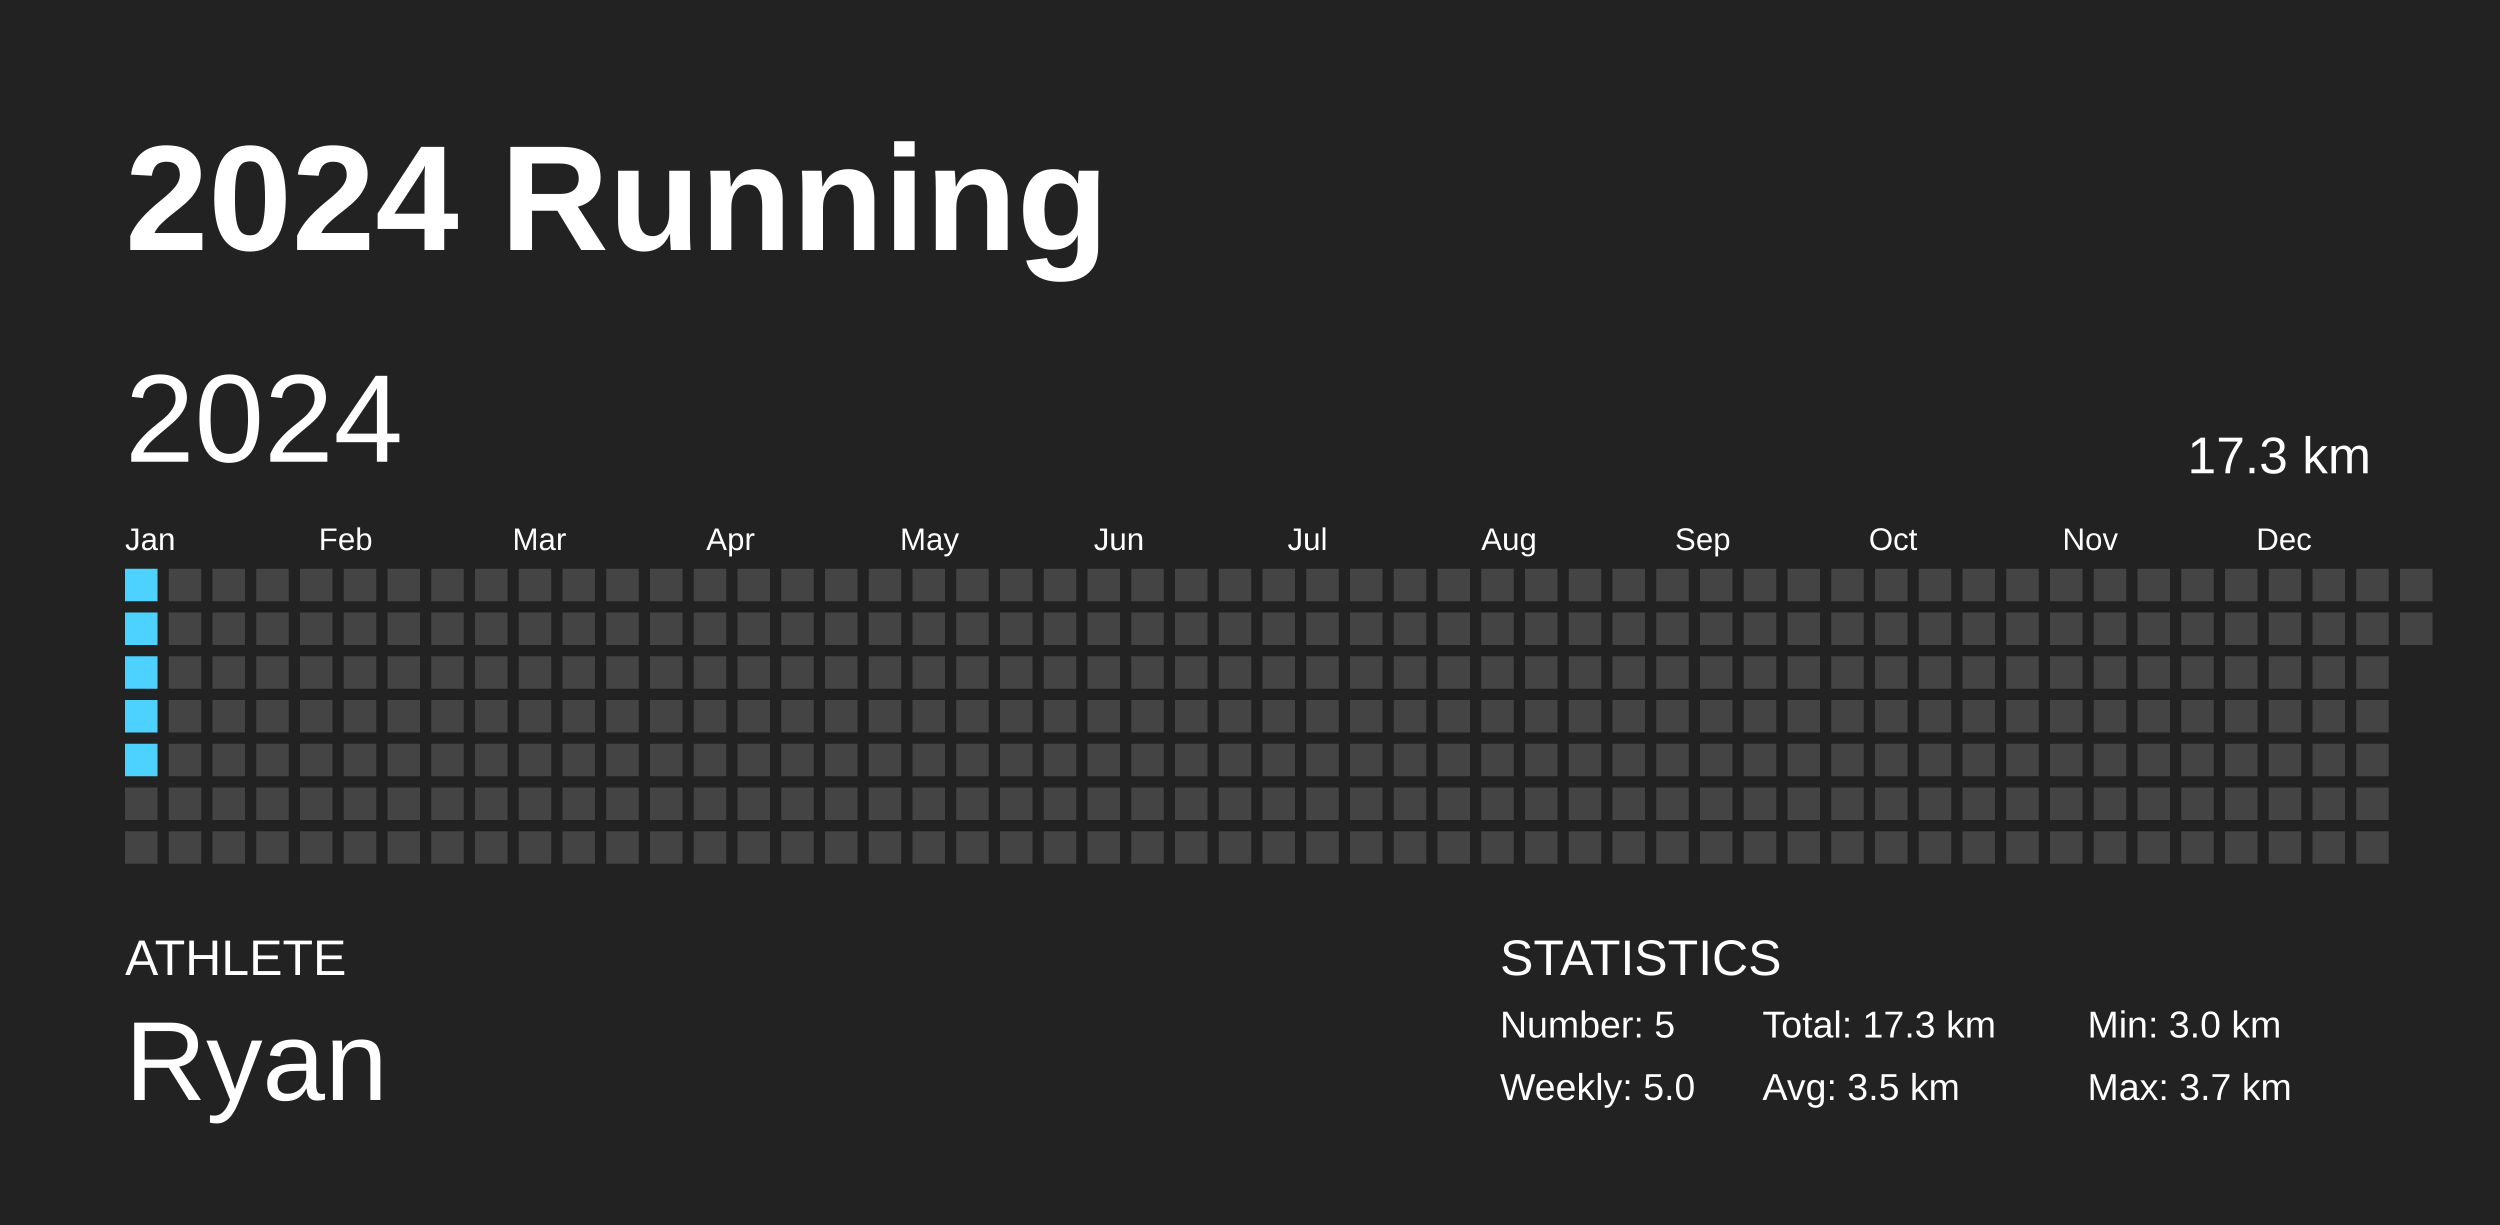
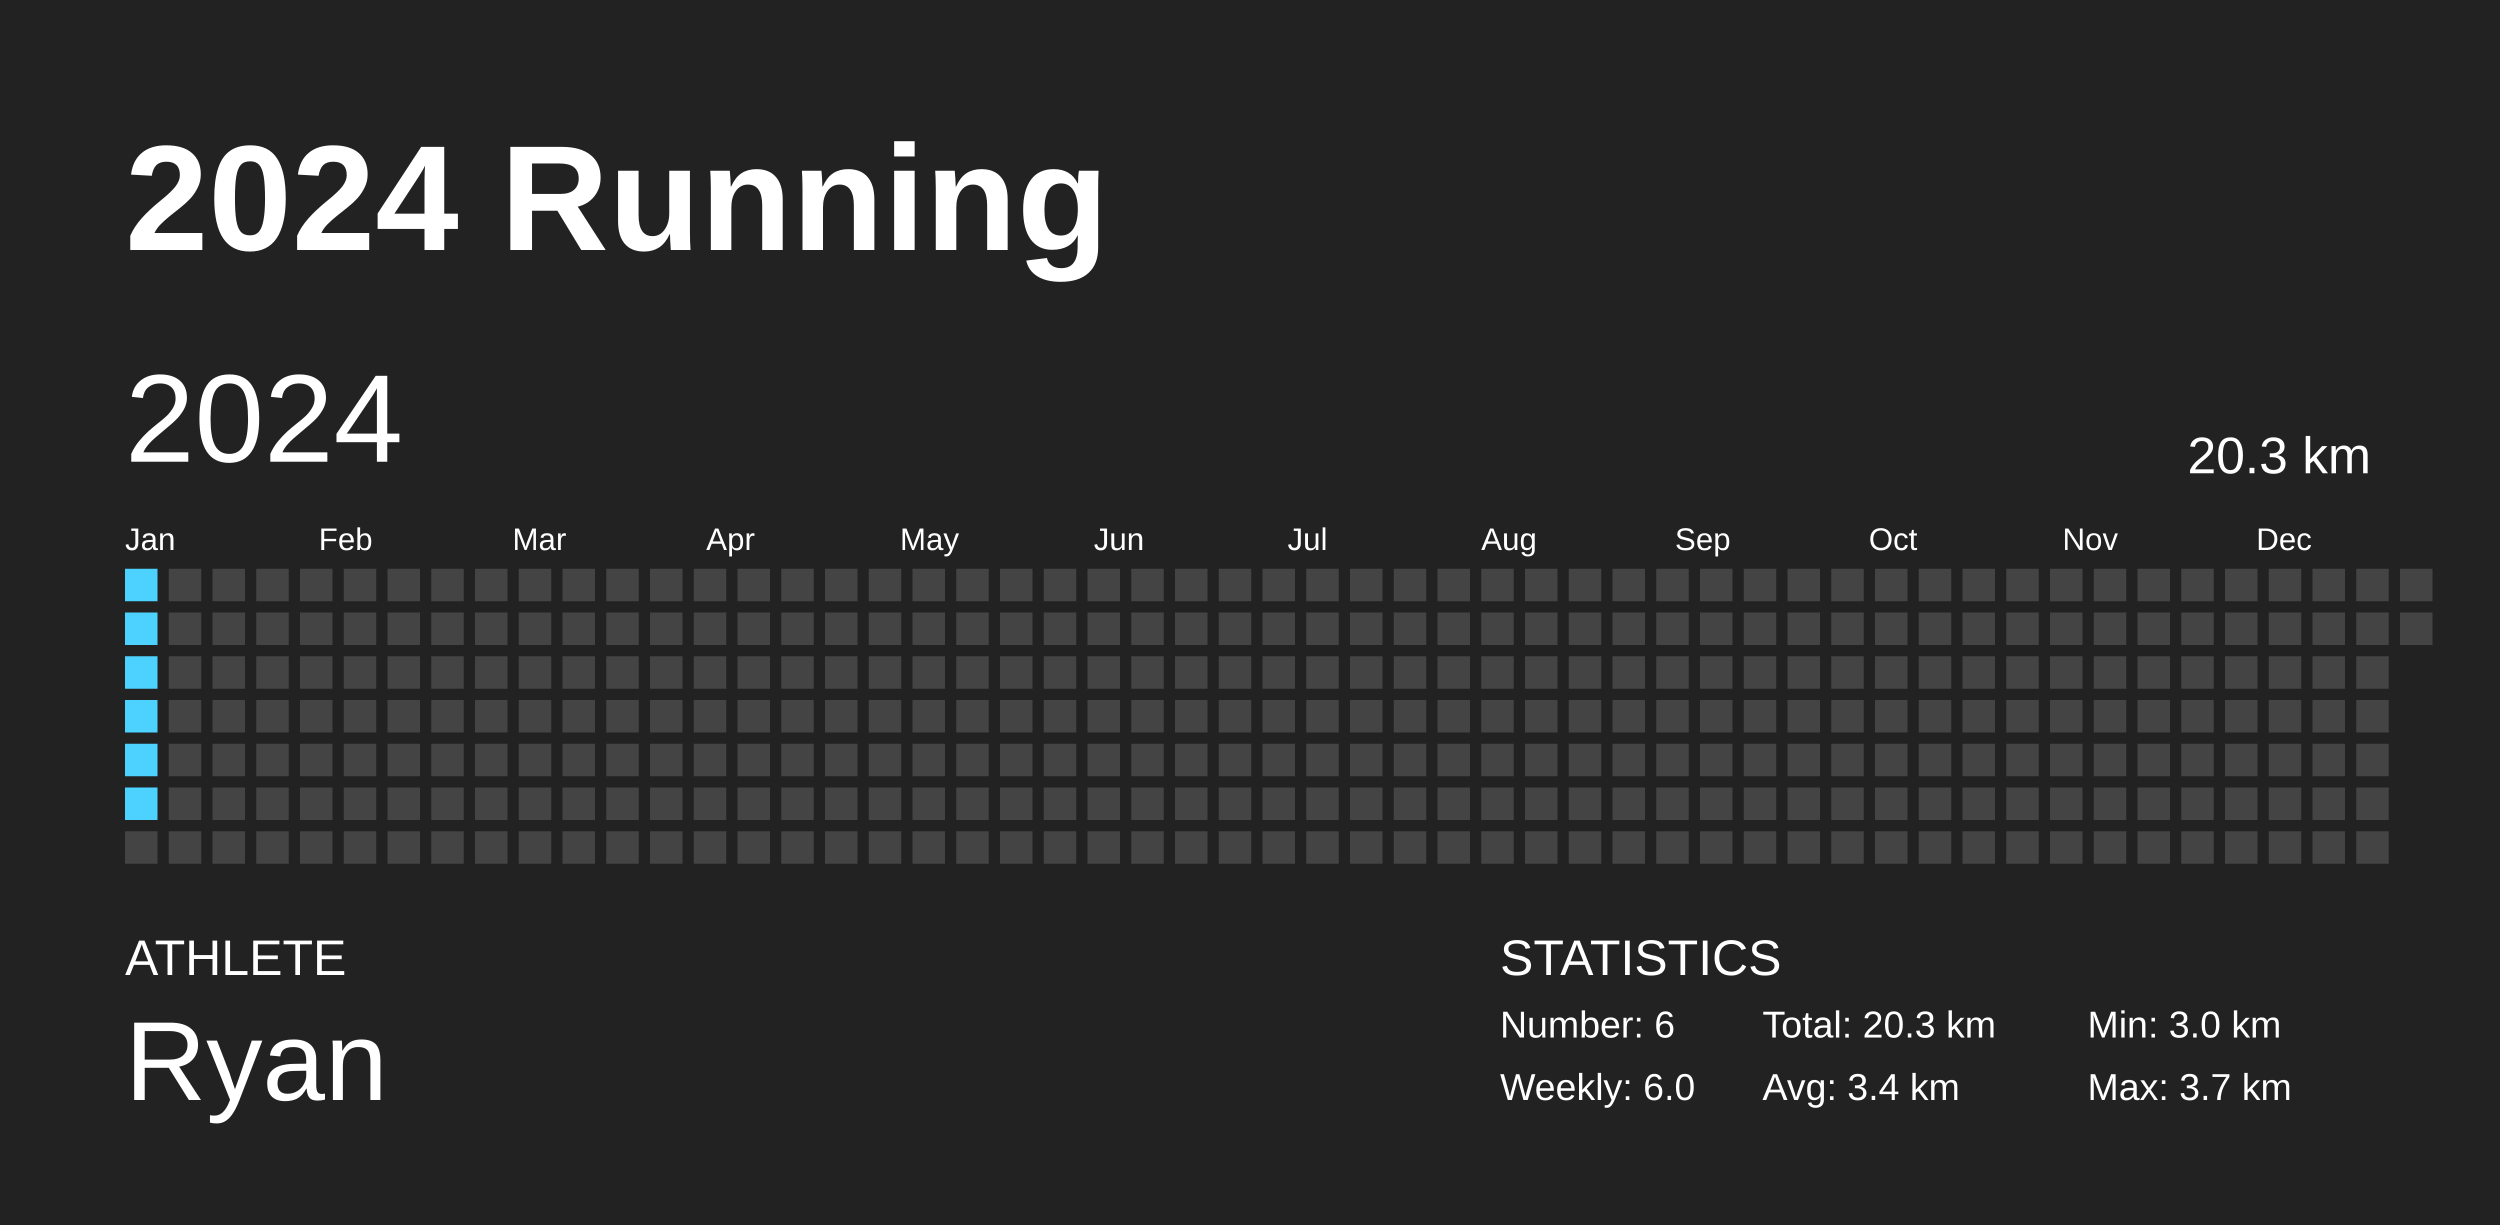
<svg xmlns="http://www.w3.org/2000/svg" baseProfile="full" height="98mm" version="1.1" viewBox="0,0,200,98" width="200mm">
  <defs />
  <rect fill="#222222" height="98" width="200" x="0" y="0" />
  <text fill="#FFFFFF" style="font-size:12px; font-family:Arial; font-weight:bold;" x="10" y="20">2024 Running</text>
  <text fill="#FFFFFF" style="font-size:4px; font-family:Arial" x="10" y="78">ATHLETE</text>
  <text fill="#FFFFFF" style="font-size:9px; font-family:Arial" x="10" y="88">Ryan</text>
  <text fill="#FFFFFF" style="font-size:4px; font-family:Arial" x="120" y="78">STATISTICS</text>
-   <text fill="#FFFFFF" style="font-size:3px; font-family:Arial" x="120" y="83">Number: 5</text>
-   <text fill="#FFFFFF" style="font-size:3px; font-family:Arial" x="120" y="88">Weekly: 5.0</text>
-   <text fill="#FFFFFF" style="font-size:3px; font-family:Arial" x="141" y="83">Total: 17.3 km</text>
-   <text fill="#FFFFFF" style="font-size:3px; font-family:Arial" x="141" y="88">Avg: 3.5 km</text>
+   <text fill="#FFFFFF" style="font-size:3px; font-family:Arial" x="120" y="83">Number: 6</text>
+   <text fill="#FFFFFF" style="font-size:3px; font-family:Arial" x="120" y="88">Weekly: 6.0</text>
+   <text fill="#FFFFFF" style="font-size:3px; font-family:Arial" x="141" y="83">Total: 20.3 km</text>
+   <text fill="#FFFFFF" style="font-size:3px; font-family:Arial" x="141" y="88">Avg: 3.4 km</text>
  <text fill="#FFFFFF" style="font-size:3px; font-family:Arial" x="167" y="83">Min: 3.0 km</text>
  <text fill="#FFFFFF" style="font-size:3px; font-family:Arial" x="167" y="88">Max: 3.7 km</text>
  <text dominant-baseline="hanging" fill="#FFFFFF" style="font-size:10.0px; font-family:Arial;" x="10" y="30">2024</text>
-   <text dominant-baseline="hanging" fill="#FFFFFF" style="font-size:4.125px; font-family:Arial;" x="175" y="35">17.3 km</text>
+   <text dominant-baseline="hanging" fill="#FFFFFF" style="font-size:4.125px; font-family:Arial;" x="175" y="35">20.3 km</text>
  <text fill="#FFFFFF" style="font-size:2.5px; font-family:Arial" x="10.0" y="44">Jan</text>
  <text fill="#FFFFFF" style="font-size:2.5px; font-family:Arial" x="25.5" y="44">Feb</text>
  <text fill="#FFFFFF" style="font-size:2.5px; font-family:Arial" x="41.0" y="44">Mar</text>
  <text fill="#FFFFFF" style="font-size:2.5px; font-family:Arial" x="56.5" y="44">Apr</text>
  <text fill="#FFFFFF" style="font-size:2.5px; font-family:Arial" x="72.0" y="44">May</text>
  <text fill="#FFFFFF" style="font-size:2.5px; font-family:Arial" x="87.5" y="44">Jun</text>
  <text fill="#FFFFFF" style="font-size:2.5px; font-family:Arial" x="103.0" y="44">Jul</text>
  <text fill="#FFFFFF" style="font-size:2.5px; font-family:Arial" x="118.5" y="44">Aug</text>
  <text fill="#FFFFFF" style="font-size:2.5px; font-family:Arial" x="134.0" y="44">Sep</text>
  <text fill="#FFFFFF" style="font-size:2.5px; font-family:Arial" x="149.5" y="44">Oct</text>
  <text fill="#FFFFFF" style="font-size:2.5px; font-family:Arial" x="165.0" y="44">Nov</text>
  <text fill="#FFFFFF" style="font-size:2.5px; font-family:Arial" x="180.5" y="44">Dec</text>
  <rect fill="#4dd2ff" height="2.6" width="2.6" x="10.0" y="45.5" />
  <rect fill="#4dd2ff" height="2.6" width="2.6" x="10.0" y="49.0" />
  <rect fill="#4dd2ff" height="2.6" width="2.6" x="10.0" y="52.5" />
  <rect fill="#4dd2ff" height="2.6" width="2.6" x="10.0" y="56.0" />
  <rect fill="#4dd2ff" height="2.6" width="2.6" x="10.0" y="59.5" />
-   <rect fill="#444444" height="2.6" width="2.6" x="10.0" y="63.0" />
+   <rect fill="#4dd2ff" height="2.6" width="2.6" x="10.0" y="63.0" />
  <rect fill="#444444" height="2.6" width="2.6" x="10.0" y="66.5" />
  <rect fill="#444444" height="2.6" width="2.6" x="13.5" y="45.5" />
  <rect fill="#444444" height="2.6" width="2.6" x="13.5" y="49.0" />
  <rect fill="#444444" height="2.6" width="2.6" x="13.5" y="52.5" />
  <rect fill="#444444" height="2.6" width="2.6" x="13.5" y="56.0" />
  <rect fill="#444444" height="2.6" width="2.6" x="13.5" y="59.5" />
  <rect fill="#444444" height="2.6" width="2.6" x="13.5" y="63.0" />
  <rect fill="#444444" height="2.6" width="2.6" x="13.5" y="66.5" />
  <rect fill="#444444" height="2.6" width="2.6" x="17.0" y="45.5" />
  <rect fill="#444444" height="2.6" width="2.6" x="17.0" y="49.0" />
  <rect fill="#444444" height="2.6" width="2.6" x="17.0" y="52.5" />
  <rect fill="#444444" height="2.6" width="2.6" x="17.0" y="56.0" />
  <rect fill="#444444" height="2.6" width="2.6" x="17.0" y="59.5" />
  <rect fill="#444444" height="2.6" width="2.6" x="17.0" y="63.0" />
  <rect fill="#444444" height="2.6" width="2.6" x="17.0" y="66.5" />
  <rect fill="#444444" height="2.6" width="2.6" x="20.5" y="45.5" />
  <rect fill="#444444" height="2.6" width="2.6" x="20.5" y="49.0" />
  <rect fill="#444444" height="2.6" width="2.6" x="20.5" y="52.5" />
  <rect fill="#444444" height="2.6" width="2.6" x="20.5" y="56.0" />
  <rect fill="#444444" height="2.6" width="2.6" x="20.5" y="59.5" />
  <rect fill="#444444" height="2.6" width="2.6" x="20.5" y="63.0" />
  <rect fill="#444444" height="2.6" width="2.6" x="20.5" y="66.5" />
  <rect fill="#444444" height="2.6" width="2.6" x="24.0" y="45.5" />
  <rect fill="#444444" height="2.6" width="2.6" x="24.0" y="49.0" />
  <rect fill="#444444" height="2.6" width="2.6" x="24.0" y="52.5" />
  <rect fill="#444444" height="2.6" width="2.6" x="24.0" y="56.0" />
  <rect fill="#444444" height="2.6" width="2.6" x="24.0" y="59.5" />
  <rect fill="#444444" height="2.6" width="2.6" x="24.0" y="63.0" />
  <rect fill="#444444" height="2.6" width="2.6" x="24.0" y="66.5" />
  <rect fill="#444444" height="2.6" width="2.6" x="27.5" y="45.5" />
  <rect fill="#444444" height="2.6" width="2.6" x="27.5" y="49.0" />
  <rect fill="#444444" height="2.6" width="2.6" x="27.5" y="52.5" />
  <rect fill="#444444" height="2.6" width="2.6" x="27.5" y="56.0" />
  <rect fill="#444444" height="2.6" width="2.6" x="27.5" y="59.5" />
  <rect fill="#444444" height="2.6" width="2.6" x="27.5" y="63.0" />
  <rect fill="#444444" height="2.6" width="2.6" x="27.5" y="66.5" />
  <rect fill="#444444" height="2.6" width="2.6" x="31.0" y="45.5" />
  <rect fill="#444444" height="2.6" width="2.6" x="31.0" y="49.0" />
  <rect fill="#444444" height="2.6" width="2.6" x="31.0" y="52.5" />
  <rect fill="#444444" height="2.6" width="2.6" x="31.0" y="56.0" />
  <rect fill="#444444" height="2.6" width="2.6" x="31.0" y="59.5" />
  <rect fill="#444444" height="2.6" width="2.6" x="31.0" y="63.0" />
  <rect fill="#444444" height="2.6" width="2.6" x="31.0" y="66.5" />
  <rect fill="#444444" height="2.6" width="2.6" x="34.5" y="45.5" />
  <rect fill="#444444" height="2.6" width="2.6" x="34.5" y="49.0" />
  <rect fill="#444444" height="2.6" width="2.6" x="34.5" y="52.5" />
  <rect fill="#444444" height="2.6" width="2.6" x="34.5" y="56.0" />
  <rect fill="#444444" height="2.6" width="2.6" x="34.5" y="59.5" />
  <rect fill="#444444" height="2.6" width="2.6" x="34.5" y="63.0" />
  <rect fill="#444444" height="2.6" width="2.6" x="34.5" y="66.5" />
  <rect fill="#444444" height="2.6" width="2.6" x="38.0" y="45.5" />
  <rect fill="#444444" height="2.6" width="2.6" x="38.0" y="49.0" />
  <rect fill="#444444" height="2.6" width="2.6" x="38.0" y="52.5" />
  <rect fill="#444444" height="2.6" width="2.6" x="38.0" y="56.0" />
  <rect fill="#444444" height="2.6" width="2.6" x="38.0" y="59.5" />
  <rect fill="#444444" height="2.6" width="2.6" x="38.0" y="63.0" />
  <rect fill="#444444" height="2.6" width="2.6" x="38.0" y="66.5" />
  <rect fill="#444444" height="2.6" width="2.6" x="41.5" y="45.5" />
  <rect fill="#444444" height="2.6" width="2.6" x="41.5" y="49.0" />
  <rect fill="#444444" height="2.6" width="2.6" x="41.5" y="52.5" />
  <rect fill="#444444" height="2.6" width="2.6" x="41.5" y="56.0" />
  <rect fill="#444444" height="2.6" width="2.6" x="41.5" y="59.5" />
  <rect fill="#444444" height="2.6" width="2.6" x="41.5" y="63.0" />
  <rect fill="#444444" height="2.6" width="2.6" x="41.5" y="66.5" />
  <rect fill="#444444" height="2.6" width="2.6" x="45.0" y="45.5" />
  <rect fill="#444444" height="2.6" width="2.6" x="45.0" y="49.0" />
  <rect fill="#444444" height="2.6" width="2.6" x="45.0" y="52.5" />
  <rect fill="#444444" height="2.6" width="2.6" x="45.0" y="56.0" />
  <rect fill="#444444" height="2.6" width="2.6" x="45.0" y="59.5" />
  <rect fill="#444444" height="2.6" width="2.6" x="45.0" y="63.0" />
  <rect fill="#444444" height="2.6" width="2.6" x="45.0" y="66.5" />
  <rect fill="#444444" height="2.6" width="2.6" x="48.5" y="45.5" />
  <rect fill="#444444" height="2.6" width="2.6" x="48.5" y="49.0" />
  <rect fill="#444444" height="2.6" width="2.6" x="48.5" y="52.5" />
  <rect fill="#444444" height="2.6" width="2.6" x="48.5" y="56.0" />
  <rect fill="#444444" height="2.6" width="2.6" x="48.5" y="59.5" />
  <rect fill="#444444" height="2.6" width="2.6" x="48.5" y="63.0" />
  <rect fill="#444444" height="2.6" width="2.6" x="48.5" y="66.5" />
  <rect fill="#444444" height="2.6" width="2.6" x="52.0" y="45.5" />
  <rect fill="#444444" height="2.6" width="2.6" x="52.0" y="49.0" />
  <rect fill="#444444" height="2.6" width="2.6" x="52.0" y="52.5" />
  <rect fill="#444444" height="2.6" width="2.6" x="52.0" y="56.0" />
  <rect fill="#444444" height="2.6" width="2.6" x="52.0" y="59.5" />
  <rect fill="#444444" height="2.6" width="2.6" x="52.0" y="63.0" />
  <rect fill="#444444" height="2.6" width="2.6" x="52.0" y="66.5" />
  <rect fill="#444444" height="2.6" width="2.6" x="55.5" y="45.5" />
  <rect fill="#444444" height="2.6" width="2.6" x="55.5" y="49.0" />
  <rect fill="#444444" height="2.6" width="2.6" x="55.5" y="52.5" />
  <rect fill="#444444" height="2.6" width="2.6" x="55.5" y="56.0" />
  <rect fill="#444444" height="2.6" width="2.6" x="55.5" y="59.5" />
  <rect fill="#444444" height="2.6" width="2.6" x="55.5" y="63.0" />
  <rect fill="#444444" height="2.6" width="2.6" x="55.5" y="66.5" />
  <rect fill="#444444" height="2.6" width="2.6" x="59.0" y="45.5" />
  <rect fill="#444444" height="2.6" width="2.6" x="59.0" y="49.0" />
  <rect fill="#444444" height="2.6" width="2.6" x="59.0" y="52.5" />
  <rect fill="#444444" height="2.6" width="2.6" x="59.0" y="56.0" />
  <rect fill="#444444" height="2.6" width="2.6" x="59.0" y="59.5" />
  <rect fill="#444444" height="2.6" width="2.6" x="59.0" y="63.0" />
  <rect fill="#444444" height="2.6" width="2.6" x="59.0" y="66.5" />
  <rect fill="#444444" height="2.6" width="2.6" x="62.5" y="45.5" />
  <rect fill="#444444" height="2.6" width="2.6" x="62.5" y="49.0" />
  <rect fill="#444444" height="2.6" width="2.6" x="62.5" y="52.5" />
  <rect fill="#444444" height="2.6" width="2.6" x="62.5" y="56.0" />
  <rect fill="#444444" height="2.6" width="2.6" x="62.5" y="59.5" />
  <rect fill="#444444" height="2.6" width="2.6" x="62.5" y="63.0" />
  <rect fill="#444444" height="2.6" width="2.6" x="62.5" y="66.5" />
  <rect fill="#444444" height="2.6" width="2.6" x="66.0" y="45.5" />
  <rect fill="#444444" height="2.6" width="2.6" x="66.0" y="49.0" />
  <rect fill="#444444" height="2.6" width="2.6" x="66.0" y="52.5" />
  <rect fill="#444444" height="2.6" width="2.6" x="66.0" y="56.0" />
  <rect fill="#444444" height="2.6" width="2.6" x="66.0" y="59.5" />
  <rect fill="#444444" height="2.6" width="2.6" x="66.0" y="63.0" />
  <rect fill="#444444" height="2.6" width="2.6" x="66.0" y="66.5" />
  <rect fill="#444444" height="2.6" width="2.6" x="69.5" y="45.5" />
  <rect fill="#444444" height="2.6" width="2.6" x="69.5" y="49.0" />
  <rect fill="#444444" height="2.6" width="2.6" x="69.5" y="52.5" />
  <rect fill="#444444" height="2.6" width="2.6" x="69.5" y="56.0" />
  <rect fill="#444444" height="2.6" width="2.6" x="69.5" y="59.5" />
  <rect fill="#444444" height="2.6" width="2.6" x="69.5" y="63.0" />
  <rect fill="#444444" height="2.6" width="2.6" x="69.5" y="66.5" />
  <rect fill="#444444" height="2.6" width="2.6" x="73.0" y="45.5" />
  <rect fill="#444444" height="2.6" width="2.6" x="73.0" y="49.0" />
  <rect fill="#444444" height="2.6" width="2.6" x="73.0" y="52.5" />
  <rect fill="#444444" height="2.6" width="2.6" x="73.0" y="56.0" />
  <rect fill="#444444" height="2.6" width="2.6" x="73.0" y="59.5" />
  <rect fill="#444444" height="2.6" width="2.6" x="73.0" y="63.0" />
  <rect fill="#444444" height="2.6" width="2.6" x="73.0" y="66.5" />
  <rect fill="#444444" height="2.6" width="2.6" x="76.5" y="45.5" />
  <rect fill="#444444" height="2.6" width="2.6" x="76.5" y="49.0" />
  <rect fill="#444444" height="2.6" width="2.6" x="76.5" y="52.5" />
  <rect fill="#444444" height="2.6" width="2.6" x="76.5" y="56.0" />
  <rect fill="#444444" height="2.6" width="2.6" x="76.5" y="59.5" />
  <rect fill="#444444" height="2.6" width="2.6" x="76.5" y="63.0" />
  <rect fill="#444444" height="2.6" width="2.6" x="76.5" y="66.5" />
  <rect fill="#444444" height="2.6" width="2.6" x="80.0" y="45.5" />
  <rect fill="#444444" height="2.6" width="2.6" x="80.0" y="49.0" />
  <rect fill="#444444" height="2.6" width="2.6" x="80.0" y="52.5" />
  <rect fill="#444444" height="2.6" width="2.6" x="80.0" y="56.0" />
  <rect fill="#444444" height="2.6" width="2.6" x="80.0" y="59.5" />
  <rect fill="#444444" height="2.6" width="2.6" x="80.0" y="63.0" />
  <rect fill="#444444" height="2.6" width="2.6" x="80.0" y="66.5" />
  <rect fill="#444444" height="2.6" width="2.6" x="83.5" y="45.5" />
  <rect fill="#444444" height="2.6" width="2.6" x="83.5" y="49.0" />
  <rect fill="#444444" height="2.6" width="2.6" x="83.5" y="52.5" />
  <rect fill="#444444" height="2.6" width="2.6" x="83.5" y="56.0" />
  <rect fill="#444444" height="2.6" width="2.6" x="83.5" y="59.5" />
  <rect fill="#444444" height="2.6" width="2.6" x="83.5" y="63.0" />
  <rect fill="#444444" height="2.6" width="2.6" x="83.5" y="66.5" />
  <rect fill="#444444" height="2.6" width="2.6" x="87.0" y="45.5" />
  <rect fill="#444444" height="2.6" width="2.6" x="87.0" y="49.0" />
  <rect fill="#444444" height="2.6" width="2.6" x="87.0" y="52.5" />
  <rect fill="#444444" height="2.6" width="2.6" x="87.0" y="56.0" />
  <rect fill="#444444" height="2.6" width="2.6" x="87.0" y="59.5" />
  <rect fill="#444444" height="2.6" width="2.6" x="87.0" y="63.0" />
  <rect fill="#444444" height="2.6" width="2.6" x="87.0" y="66.5" />
  <rect fill="#444444" height="2.6" width="2.6" x="90.5" y="45.5" />
  <rect fill="#444444" height="2.6" width="2.6" x="90.5" y="49.0" />
  <rect fill="#444444" height="2.6" width="2.6" x="90.5" y="52.5" />
  <rect fill="#444444" height="2.6" width="2.6" x="90.5" y="56.0" />
  <rect fill="#444444" height="2.6" width="2.6" x="90.5" y="59.5" />
  <rect fill="#444444" height="2.6" width="2.6" x="90.5" y="63.0" />
  <rect fill="#444444" height="2.6" width="2.6" x="90.5" y="66.5" />
  <rect fill="#444444" height="2.6" width="2.6" x="94.0" y="45.5" />
  <rect fill="#444444" height="2.6" width="2.6" x="94.0" y="49.0" />
  <rect fill="#444444" height="2.6" width="2.6" x="94.0" y="52.5" />
  <rect fill="#444444" height="2.6" width="2.6" x="94.0" y="56.0" />
  <rect fill="#444444" height="2.6" width="2.6" x="94.0" y="59.5" />
  <rect fill="#444444" height="2.6" width="2.6" x="94.0" y="63.0" />
  <rect fill="#444444" height="2.6" width="2.6" x="94.0" y="66.5" />
  <rect fill="#444444" height="2.6" width="2.6" x="97.5" y="45.5" />
  <rect fill="#444444" height="2.6" width="2.6" x="97.5" y="49.0" />
  <rect fill="#444444" height="2.6" width="2.6" x="97.5" y="52.5" />
  <rect fill="#444444" height="2.6" width="2.6" x="97.5" y="56.0" />
  <rect fill="#444444" height="2.6" width="2.6" x="97.5" y="59.5" />
  <rect fill="#444444" height="2.6" width="2.6" x="97.5" y="63.0" />
  <rect fill="#444444" height="2.6" width="2.6" x="97.5" y="66.5" />
  <rect fill="#444444" height="2.6" width="2.6" x="101.0" y="45.5" />
  <rect fill="#444444" height="2.6" width="2.6" x="101.0" y="49.0" />
  <rect fill="#444444" height="2.6" width="2.6" x="101.0" y="52.5" />
  <rect fill="#444444" height="2.6" width="2.6" x="101.0" y="56.0" />
  <rect fill="#444444" height="2.6" width="2.6" x="101.0" y="59.5" />
  <rect fill="#444444" height="2.6" width="2.6" x="101.0" y="63.0" />
  <rect fill="#444444" height="2.6" width="2.6" x="101.0" y="66.5" />
  <rect fill="#444444" height="2.6" width="2.6" x="104.5" y="45.5" />
  <rect fill="#444444" height="2.6" width="2.6" x="104.5" y="49.0" />
  <rect fill="#444444" height="2.6" width="2.6" x="104.5" y="52.5" />
  <rect fill="#444444" height="2.6" width="2.6" x="104.5" y="56.0" />
  <rect fill="#444444" height="2.6" width="2.6" x="104.5" y="59.5" />
  <rect fill="#444444" height="2.6" width="2.6" x="104.5" y="63.0" />
  <rect fill="#444444" height="2.6" width="2.6" x="104.5" y="66.5" />
  <rect fill="#444444" height="2.6" width="2.6" x="108.0" y="45.5" />
  <rect fill="#444444" height="2.6" width="2.6" x="108.0" y="49.0" />
  <rect fill="#444444" height="2.6" width="2.6" x="108.0" y="52.5" />
  <rect fill="#444444" height="2.6" width="2.6" x="108.0" y="56.0" />
  <rect fill="#444444" height="2.6" width="2.6" x="108.0" y="59.5" />
  <rect fill="#444444" height="2.6" width="2.6" x="108.0" y="63.0" />
  <rect fill="#444444" height="2.6" width="2.6" x="108.0" y="66.5" />
  <rect fill="#444444" height="2.6" width="2.6" x="111.5" y="45.5" />
  <rect fill="#444444" height="2.6" width="2.6" x="111.5" y="49.0" />
  <rect fill="#444444" height="2.6" width="2.6" x="111.5" y="52.5" />
  <rect fill="#444444" height="2.6" width="2.6" x="111.5" y="56.0" />
  <rect fill="#444444" height="2.6" width="2.6" x="111.5" y="59.5" />
  <rect fill="#444444" height="2.6" width="2.6" x="111.5" y="63.0" />
  <rect fill="#444444" height="2.6" width="2.6" x="111.5" y="66.5" />
  <rect fill="#444444" height="2.6" width="2.6" x="115.0" y="45.5" />
  <rect fill="#444444" height="2.6" width="2.6" x="115.0" y="49.0" />
  <rect fill="#444444" height="2.6" width="2.6" x="115.0" y="52.5" />
  <rect fill="#444444" height="2.6" width="2.6" x="115.0" y="56.0" />
  <rect fill="#444444" height="2.6" width="2.6" x="115.0" y="59.5" />
  <rect fill="#444444" height="2.6" width="2.6" x="115.0" y="63.0" />
  <rect fill="#444444" height="2.6" width="2.6" x="115.0" y="66.5" />
  <rect fill="#444444" height="2.6" width="2.6" x="118.5" y="45.5" />
  <rect fill="#444444" height="2.6" width="2.6" x="118.5" y="49.0" />
  <rect fill="#444444" height="2.6" width="2.6" x="118.5" y="52.5" />
  <rect fill="#444444" height="2.6" width="2.6" x="118.5" y="56.0" />
  <rect fill="#444444" height="2.6" width="2.6" x="118.5" y="59.5" />
  <rect fill="#444444" height="2.6" width="2.6" x="118.5" y="63.0" />
  <rect fill="#444444" height="2.6" width="2.6" x="118.5" y="66.5" />
  <rect fill="#444444" height="2.6" width="2.6" x="122.0" y="45.5" />
  <rect fill="#444444" height="2.6" width="2.6" x="122.0" y="49.0" />
  <rect fill="#444444" height="2.6" width="2.6" x="122.0" y="52.5" />
  <rect fill="#444444" height="2.6" width="2.6" x="122.0" y="56.0" />
  <rect fill="#444444" height="2.6" width="2.6" x="122.0" y="59.5" />
  <rect fill="#444444" height="2.6" width="2.6" x="122.0" y="63.0" />
  <rect fill="#444444" height="2.6" width="2.6" x="122.0" y="66.5" />
  <rect fill="#444444" height="2.6" width="2.6" x="125.5" y="45.5" />
  <rect fill="#444444" height="2.6" width="2.6" x="125.5" y="49.0" />
  <rect fill="#444444" height="2.6" width="2.6" x="125.5" y="52.5" />
  <rect fill="#444444" height="2.6" width="2.6" x="125.5" y="56.0" />
  <rect fill="#444444" height="2.6" width="2.6" x="125.5" y="59.5" />
  <rect fill="#444444" height="2.6" width="2.6" x="125.5" y="63.0" />
  <rect fill="#444444" height="2.6" width="2.6" x="125.5" y="66.5" />
  <rect fill="#444444" height="2.6" width="2.6" x="129.0" y="45.5" />
  <rect fill="#444444" height="2.6" width="2.6" x="129.0" y="49.0" />
  <rect fill="#444444" height="2.6" width="2.6" x="129.0" y="52.5" />
  <rect fill="#444444" height="2.6" width="2.6" x="129.0" y="56.0" />
  <rect fill="#444444" height="2.6" width="2.6" x="129.0" y="59.5" />
  <rect fill="#444444" height="2.6" width="2.6" x="129.0" y="63.0" />
  <rect fill="#444444" height="2.6" width="2.6" x="129.0" y="66.5" />
  <rect fill="#444444" height="2.6" width="2.6" x="132.5" y="45.5" />
  <rect fill="#444444" height="2.6" width="2.6" x="132.5" y="49.0" />
  <rect fill="#444444" height="2.6" width="2.6" x="132.5" y="52.5" />
  <rect fill="#444444" height="2.6" width="2.6" x="132.5" y="56.0" />
  <rect fill="#444444" height="2.6" width="2.6" x="132.5" y="59.5" />
  <rect fill="#444444" height="2.6" width="2.6" x="132.5" y="63.0" />
  <rect fill="#444444" height="2.6" width="2.6" x="132.5" y="66.5" />
  <rect fill="#444444" height="2.6" width="2.6" x="136.0" y="45.5" />
  <rect fill="#444444" height="2.6" width="2.6" x="136.0" y="49.0" />
  <rect fill="#444444" height="2.6" width="2.6" x="136.0" y="52.5" />
  <rect fill="#444444" height="2.6" width="2.6" x="136.0" y="56.0" />
  <rect fill="#444444" height="2.6" width="2.6" x="136.0" y="59.5" />
  <rect fill="#444444" height="2.6" width="2.6" x="136.0" y="63.0" />
  <rect fill="#444444" height="2.6" width="2.6" x="136.0" y="66.5" />
  <rect fill="#444444" height="2.6" width="2.6" x="139.5" y="45.5" />
  <rect fill="#444444" height="2.6" width="2.6" x="139.5" y="49.0" />
  <rect fill="#444444" height="2.6" width="2.6" x="139.5" y="52.5" />
  <rect fill="#444444" height="2.6" width="2.6" x="139.5" y="56.0" />
  <rect fill="#444444" height="2.6" width="2.6" x="139.5" y="59.5" />
  <rect fill="#444444" height="2.6" width="2.6" x="139.5" y="63.0" />
  <rect fill="#444444" height="2.6" width="2.6" x="139.5" y="66.5" />
  <rect fill="#444444" height="2.6" width="2.6" x="143.0" y="45.5" />
  <rect fill="#444444" height="2.6" width="2.6" x="143.0" y="49.0" />
  <rect fill="#444444" height="2.6" width="2.6" x="143.0" y="52.5" />
  <rect fill="#444444" height="2.6" width="2.6" x="143.0" y="56.0" />
  <rect fill="#444444" height="2.6" width="2.6" x="143.0" y="59.5" />
  <rect fill="#444444" height="2.6" width="2.6" x="143.0" y="63.0" />
  <rect fill="#444444" height="2.6" width="2.6" x="143.0" y="66.5" />
  <rect fill="#444444" height="2.6" width="2.6" x="146.5" y="45.5" />
  <rect fill="#444444" height="2.6" width="2.6" x="146.5" y="49.0" />
  <rect fill="#444444" height="2.6" width="2.6" x="146.5" y="52.5" />
  <rect fill="#444444" height="2.6" width="2.6" x="146.5" y="56.0" />
  <rect fill="#444444" height="2.6" width="2.6" x="146.5" y="59.5" />
  <rect fill="#444444" height="2.6" width="2.6" x="146.5" y="63.0" />
  <rect fill="#444444" height="2.6" width="2.6" x="146.5" y="66.5" />
  <rect fill="#444444" height="2.6" width="2.6" x="150.0" y="45.5" />
  <rect fill="#444444" height="2.6" width="2.6" x="150.0" y="49.0" />
  <rect fill="#444444" height="2.6" width="2.6" x="150.0" y="52.5" />
  <rect fill="#444444" height="2.6" width="2.6" x="150.0" y="56.0" />
  <rect fill="#444444" height="2.6" width="2.6" x="150.0" y="59.5" />
  <rect fill="#444444" height="2.6" width="2.6" x="150.0" y="63.0" />
  <rect fill="#444444" height="2.6" width="2.6" x="150.0" y="66.5" />
  <rect fill="#444444" height="2.6" width="2.6" x="153.5" y="45.5" />
  <rect fill="#444444" height="2.6" width="2.6" x="153.5" y="49.0" />
  <rect fill="#444444" height="2.6" width="2.6" x="153.5" y="52.5" />
  <rect fill="#444444" height="2.6" width="2.6" x="153.5" y="56.0" />
  <rect fill="#444444" height="2.6" width="2.6" x="153.5" y="59.5" />
  <rect fill="#444444" height="2.6" width="2.6" x="153.5" y="63.0" />
  <rect fill="#444444" height="2.6" width="2.6" x="153.5" y="66.5" />
  <rect fill="#444444" height="2.6" width="2.6" x="157.0" y="45.5" />
  <rect fill="#444444" height="2.6" width="2.6" x="157.0" y="49.0" />
  <rect fill="#444444" height="2.6" width="2.6" x="157.0" y="52.5" />
  <rect fill="#444444" height="2.6" width="2.6" x="157.0" y="56.0" />
  <rect fill="#444444" height="2.6" width="2.6" x="157.0" y="59.5" />
  <rect fill="#444444" height="2.6" width="2.6" x="157.0" y="63.0" />
  <rect fill="#444444" height="2.6" width="2.6" x="157.0" y="66.5" />
  <rect fill="#444444" height="2.6" width="2.6" x="160.5" y="45.5" />
  <rect fill="#444444" height="2.6" width="2.6" x="160.5" y="49.0" />
  <rect fill="#444444" height="2.6" width="2.6" x="160.5" y="52.5" />
  <rect fill="#444444" height="2.6" width="2.6" x="160.5" y="56.0" />
  <rect fill="#444444" height="2.6" width="2.6" x="160.5" y="59.5" />
  <rect fill="#444444" height="2.6" width="2.6" x="160.5" y="63.0" />
  <rect fill="#444444" height="2.6" width="2.6" x="160.5" y="66.5" />
  <rect fill="#444444" height="2.6" width="2.6" x="164.0" y="45.5" />
  <rect fill="#444444" height="2.6" width="2.6" x="164.0" y="49.0" />
  <rect fill="#444444" height="2.6" width="2.6" x="164.0" y="52.5" />
  <rect fill="#444444" height="2.6" width="2.6" x="164.0" y="56.0" />
  <rect fill="#444444" height="2.6" width="2.6" x="164.0" y="59.5" />
  <rect fill="#444444" height="2.6" width="2.6" x="164.0" y="63.0" />
  <rect fill="#444444" height="2.6" width="2.6" x="164.0" y="66.5" />
  <rect fill="#444444" height="2.6" width="2.6" x="167.5" y="45.5" />
  <rect fill="#444444" height="2.6" width="2.6" x="167.5" y="49.0" />
  <rect fill="#444444" height="2.6" width="2.6" x="167.5" y="52.5" />
  <rect fill="#444444" height="2.6" width="2.6" x="167.5" y="56.0" />
  <rect fill="#444444" height="2.6" width="2.6" x="167.5" y="59.5" />
  <rect fill="#444444" height="2.6" width="2.6" x="167.5" y="63.0" />
  <rect fill="#444444" height="2.6" width="2.6" x="167.5" y="66.5" />
  <rect fill="#444444" height="2.6" width="2.6" x="171.0" y="45.5" />
  <rect fill="#444444" height="2.6" width="2.6" x="171.0" y="49.0" />
  <rect fill="#444444" height="2.6" width="2.6" x="171.0" y="52.5" />
  <rect fill="#444444" height="2.6" width="2.6" x="171.0" y="56.0" />
  <rect fill="#444444" height="2.6" width="2.6" x="171.0" y="59.5" />
  <rect fill="#444444" height="2.6" width="2.6" x="171.0" y="63.0" />
  <rect fill="#444444" height="2.6" width="2.6" x="171.0" y="66.5" />
  <rect fill="#444444" height="2.6" width="2.6" x="174.5" y="45.5" />
  <rect fill="#444444" height="2.6" width="2.6" x="174.5" y="49.0" />
  <rect fill="#444444" height="2.6" width="2.6" x="174.5" y="52.5" />
  <rect fill="#444444" height="2.6" width="2.6" x="174.5" y="56.0" />
  <rect fill="#444444" height="2.6" width="2.6" x="174.5" y="59.5" />
  <rect fill="#444444" height="2.6" width="2.6" x="174.5" y="63.0" />
  <rect fill="#444444" height="2.6" width="2.6" x="174.5" y="66.5" />
  <rect fill="#444444" height="2.6" width="2.6" x="178.0" y="45.5" />
  <rect fill="#444444" height="2.6" width="2.6" x="178.0" y="49.0" />
  <rect fill="#444444" height="2.6" width="2.6" x="178.0" y="52.5" />
  <rect fill="#444444" height="2.6" width="2.6" x="178.0" y="56.0" />
  <rect fill="#444444" height="2.6" width="2.6" x="178.0" y="59.5" />
  <rect fill="#444444" height="2.6" width="2.6" x="178.0" y="63.0" />
  <rect fill="#444444" height="2.6" width="2.6" x="178.0" y="66.5" />
  <rect fill="#444444" height="2.6" width="2.6" x="181.5" y="45.5" />
  <rect fill="#444444" height="2.6" width="2.6" x="181.5" y="49.0" />
  <rect fill="#444444" height="2.6" width="2.6" x="181.5" y="52.5" />
  <rect fill="#444444" height="2.6" width="2.6" x="181.5" y="56.0" />
  <rect fill="#444444" height="2.6" width="2.6" x="181.5" y="59.5" />
  <rect fill="#444444" height="2.6" width="2.6" x="181.5" y="63.0" />
  <rect fill="#444444" height="2.6" width="2.6" x="181.5" y="66.5" />
  <rect fill="#444444" height="2.6" width="2.6" x="185.0" y="45.5" />
  <rect fill="#444444" height="2.6" width="2.6" x="185.0" y="49.0" />
  <rect fill="#444444" height="2.6" width="2.6" x="185.0" y="52.5" />
  <rect fill="#444444" height="2.6" width="2.6" x="185.0" y="56.0" />
  <rect fill="#444444" height="2.6" width="2.6" x="185.0" y="59.5" />
  <rect fill="#444444" height="2.6" width="2.6" x="185.0" y="63.0" />
  <rect fill="#444444" height="2.6" width="2.6" x="185.0" y="66.5" />
  <rect fill="#444444" height="2.6" width="2.6" x="188.5" y="45.5" />
  <rect fill="#444444" height="2.6" width="2.6" x="188.5" y="49.0" />
  <rect fill="#444444" height="2.6" width="2.6" x="188.5" y="52.5" />
  <rect fill="#444444" height="2.6" width="2.6" x="188.5" y="56.0" />
  <rect fill="#444444" height="2.6" width="2.6" x="188.5" y="59.5" />
  <rect fill="#444444" height="2.6" width="2.6" x="188.5" y="63.0" />
  <rect fill="#444444" height="2.6" width="2.6" x="188.5" y="66.5" />
  <rect fill="#444444" height="2.6" width="2.6" x="192.0" y="45.5" />
  <rect fill="#444444" height="2.6" width="2.6" x="192.0" y="49.0" />
</svg>
